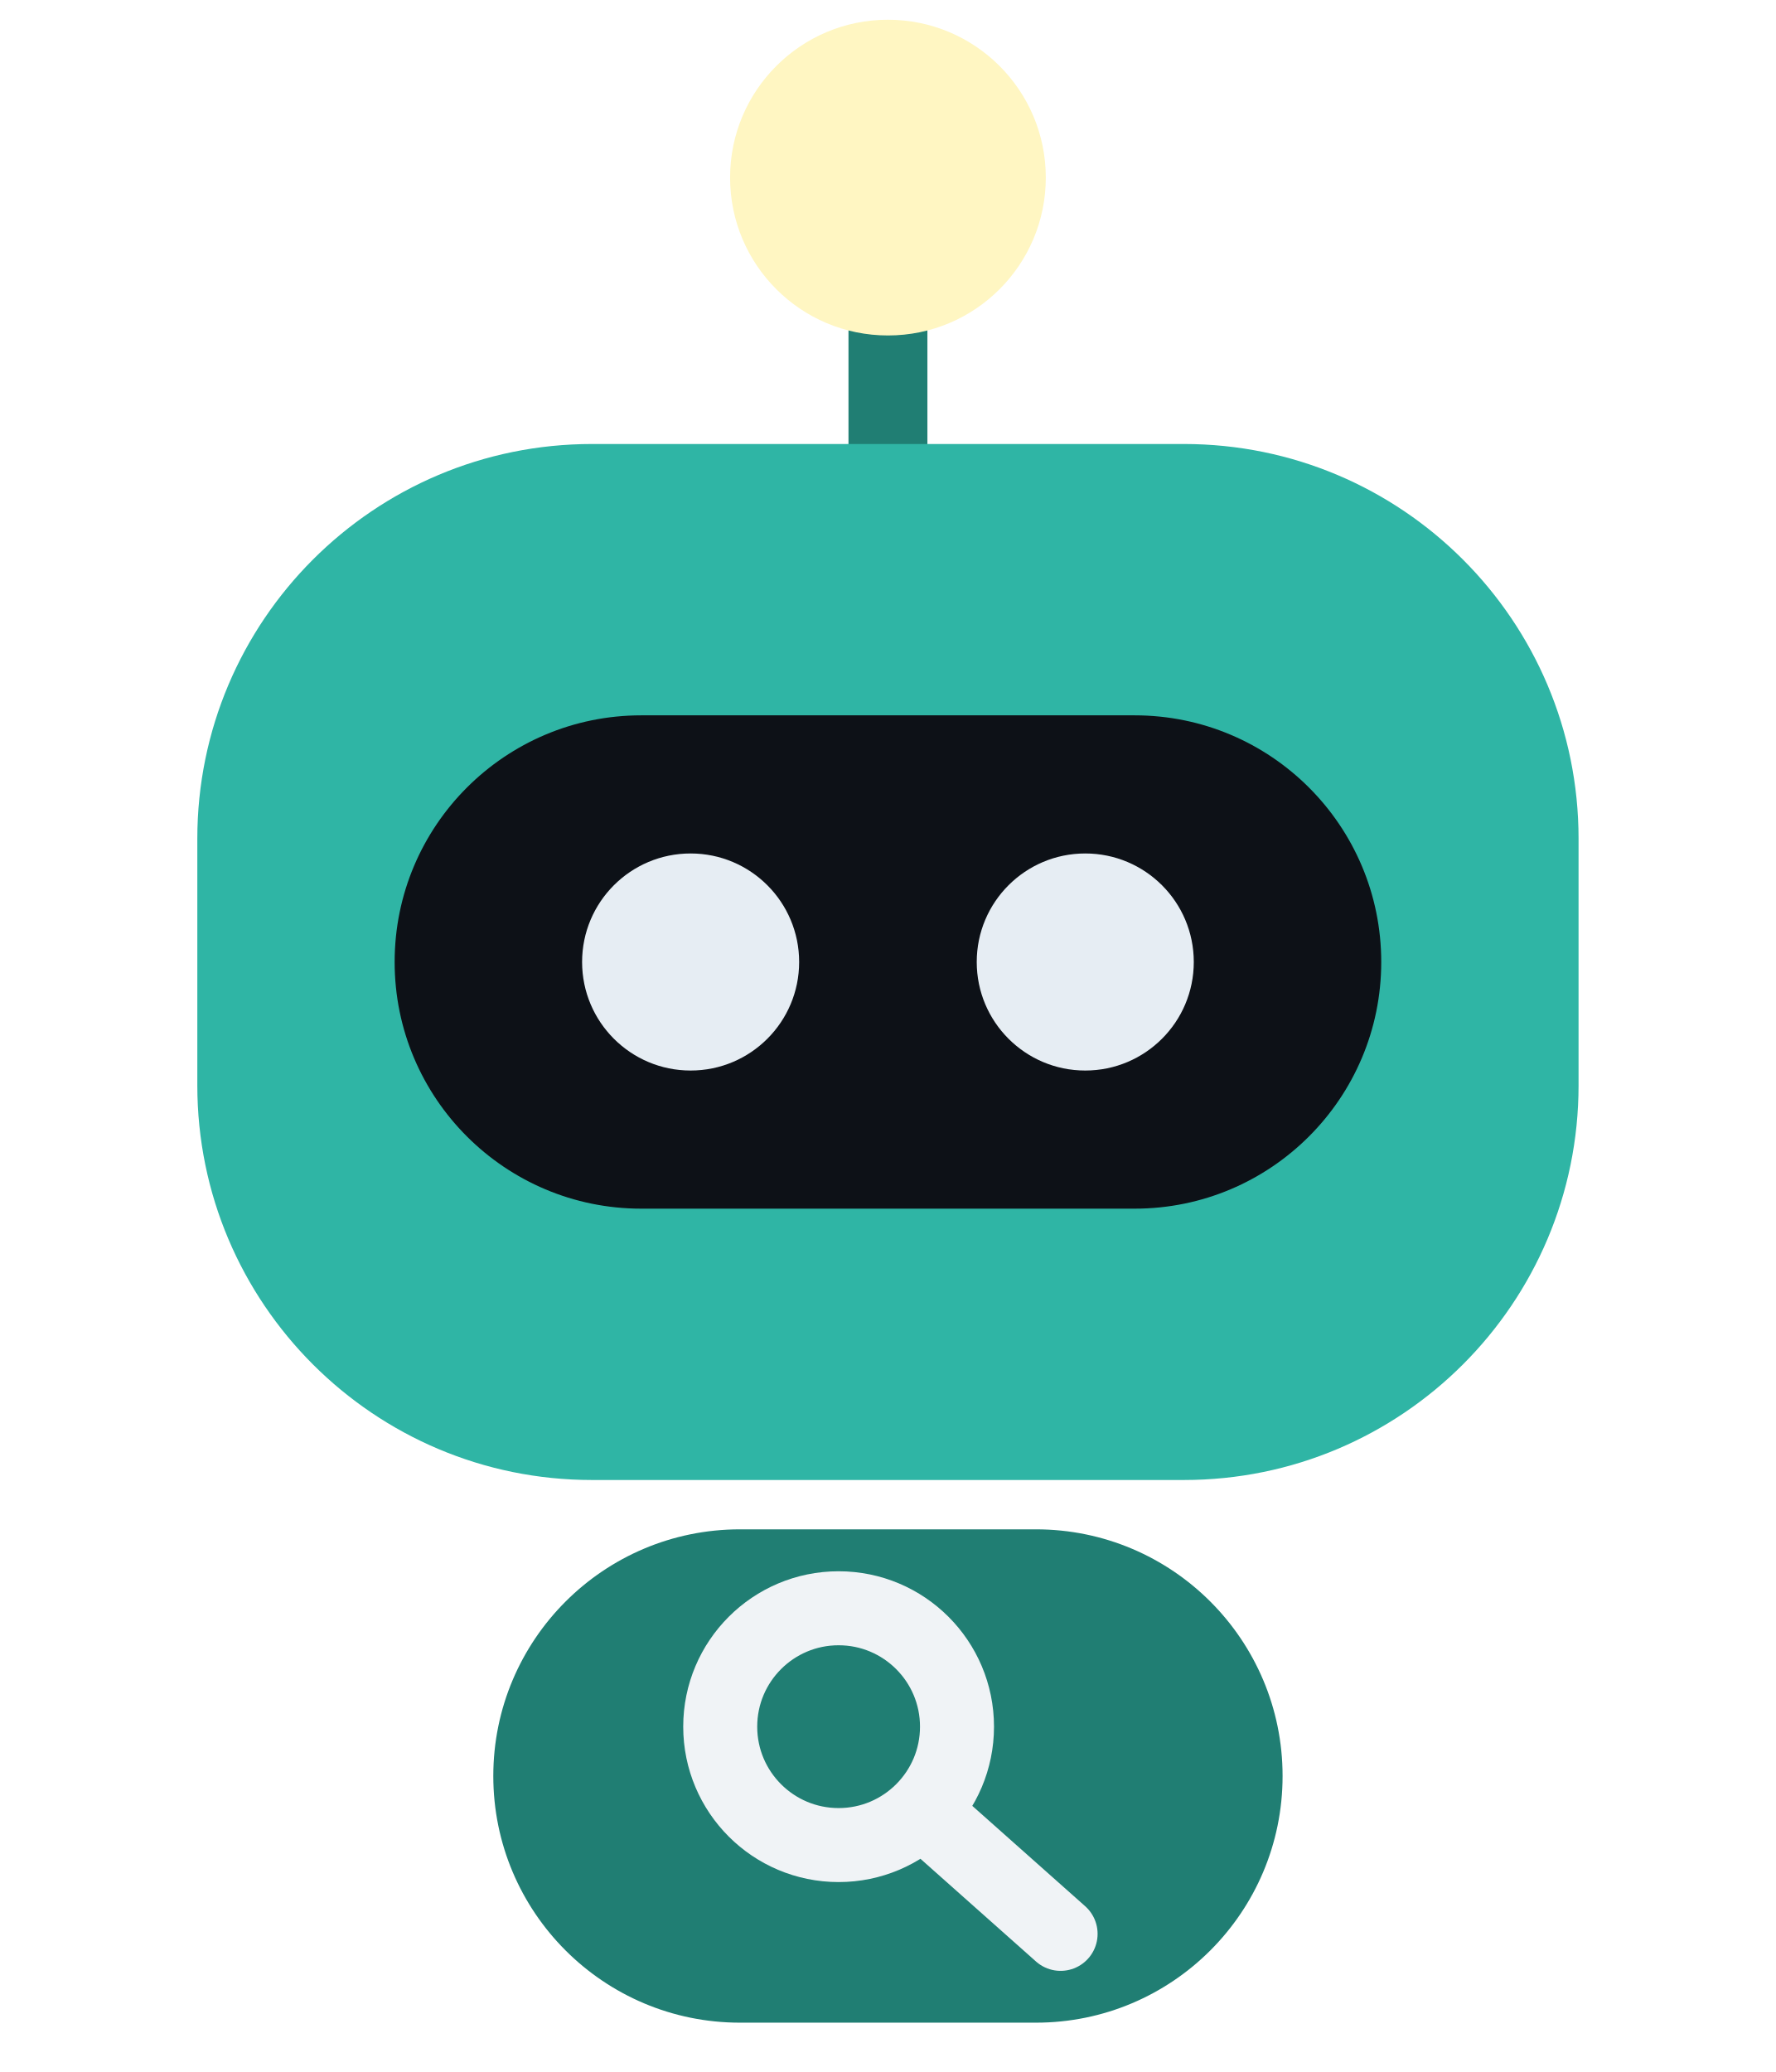
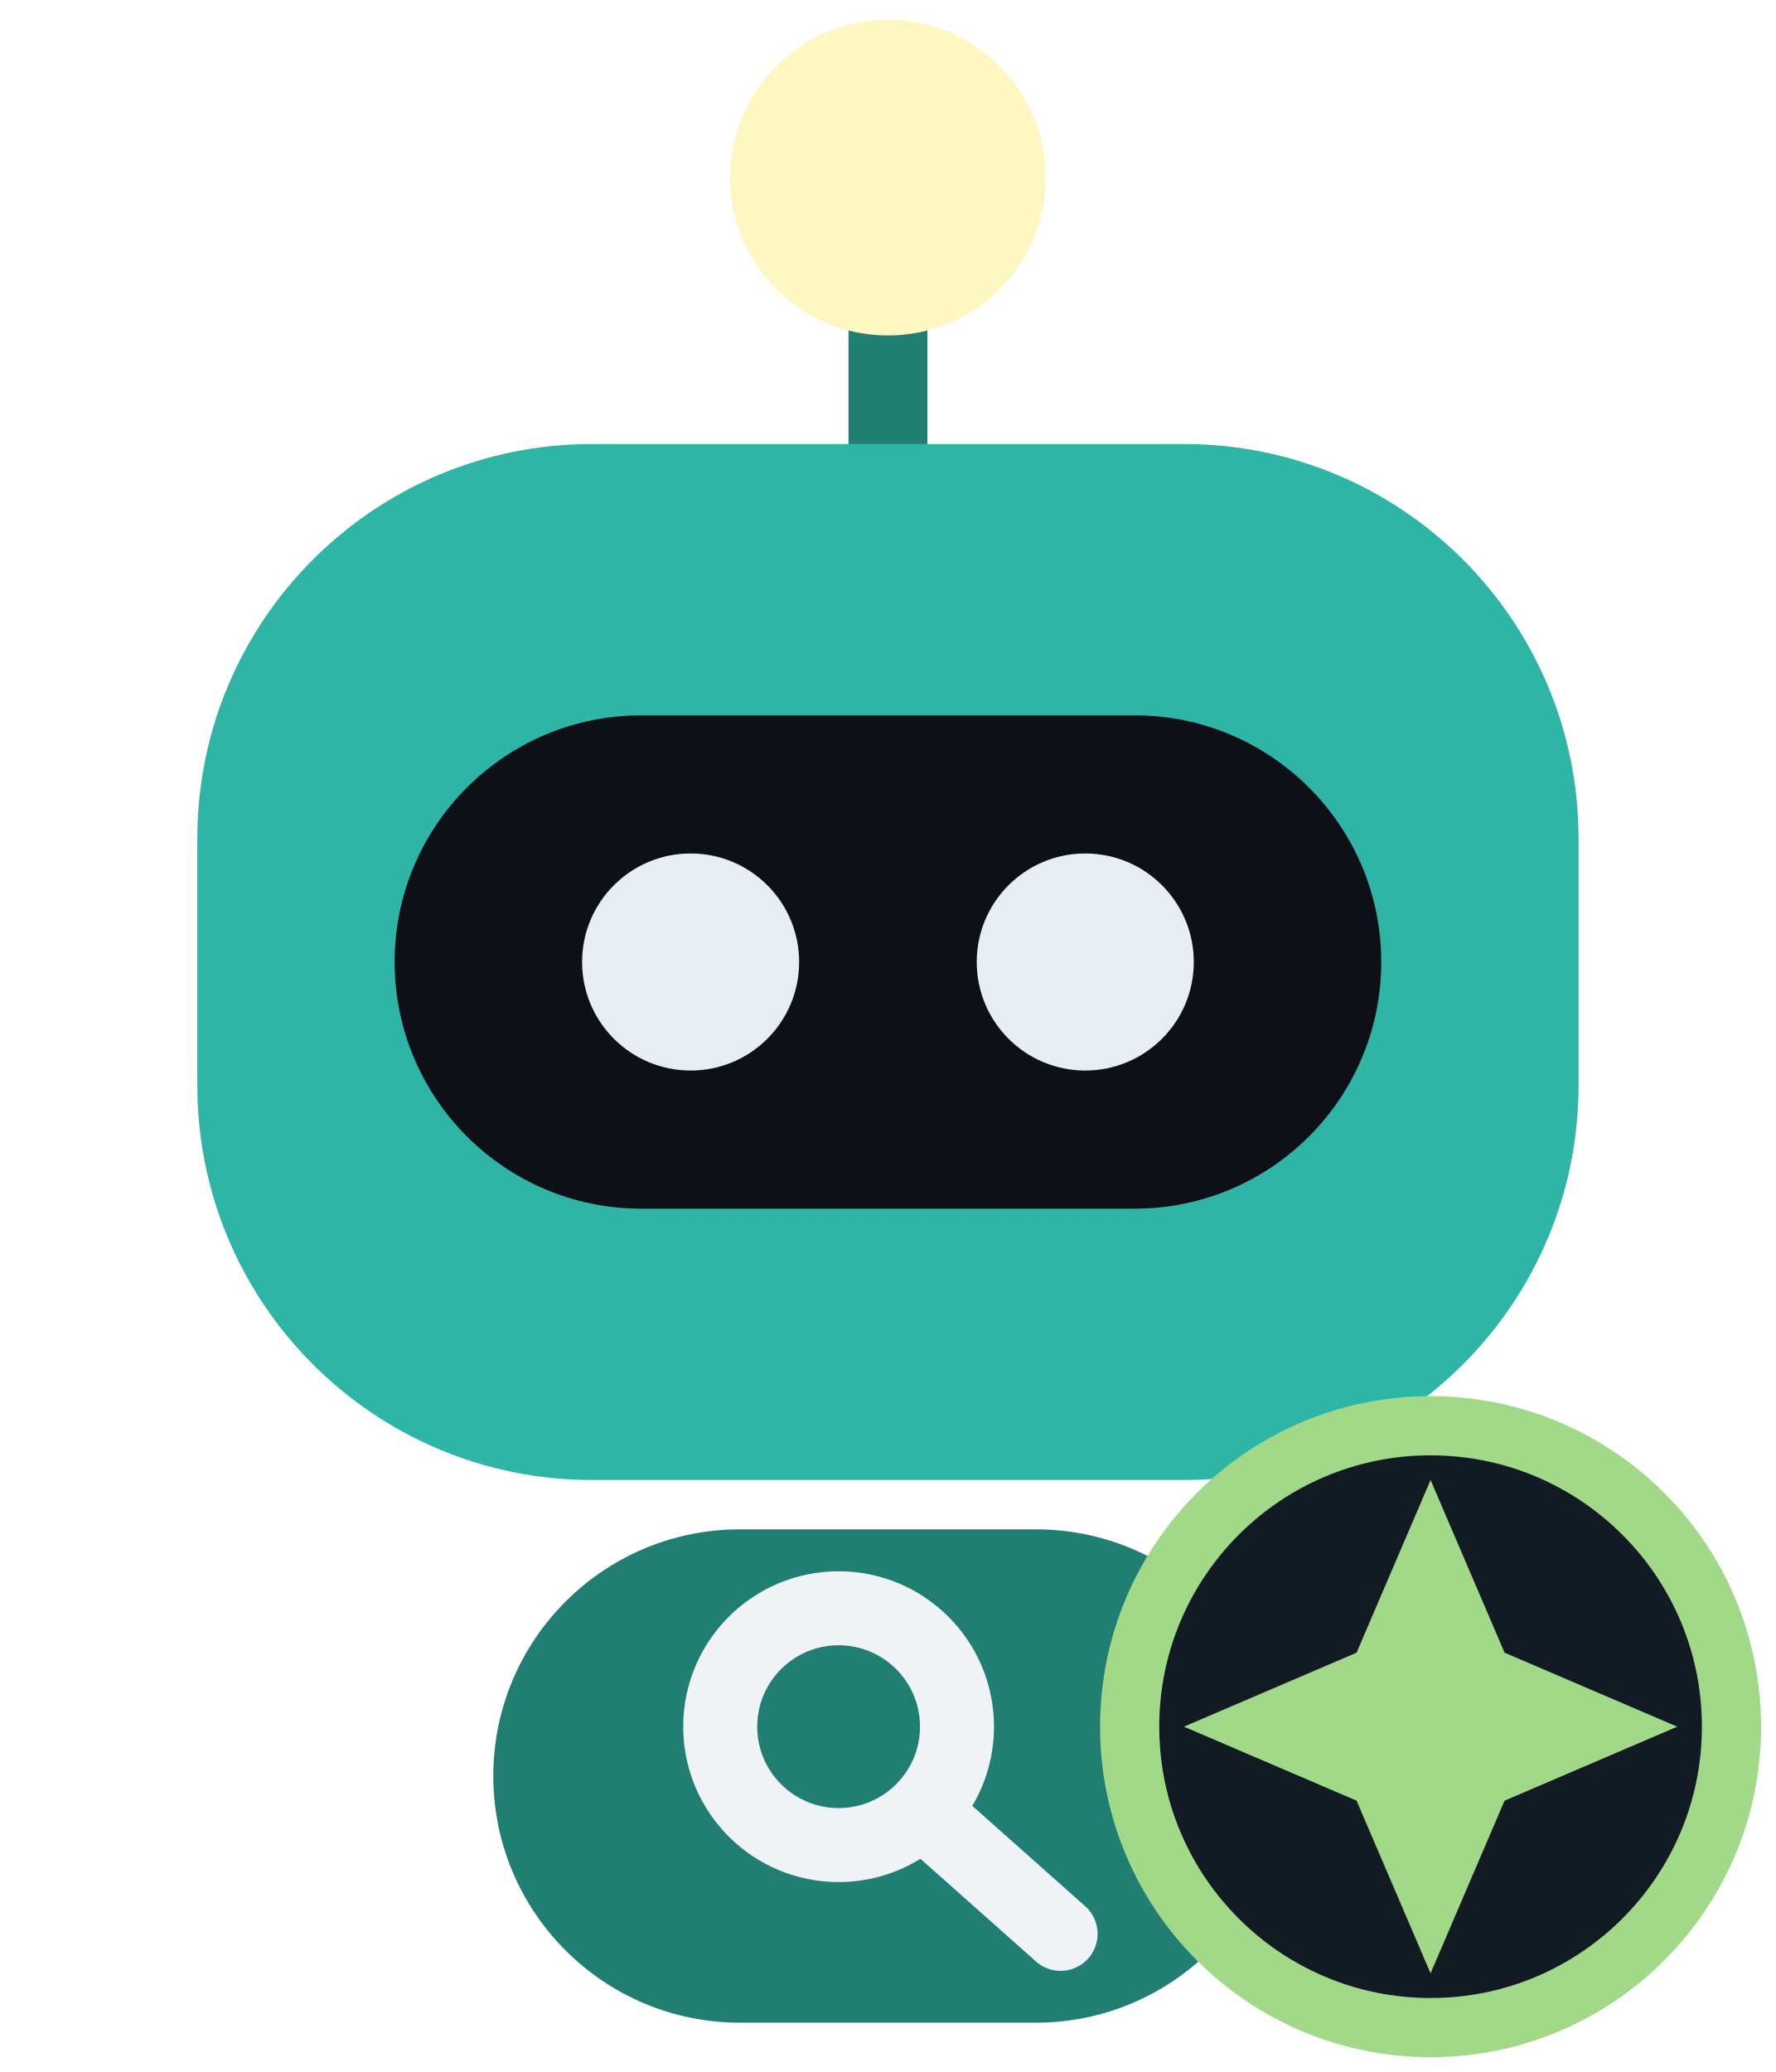
<svg xmlns="http://www.w3.org/2000/svg" viewBox="0 0 36 42" width="36" height="42">
  <path d="M18 10L18 5" fill="none" stroke="#207e73" stroke-width="1.6" stroke-linecap="round" stroke-linejoin="round" />
  <path d="M21.2 3.6A3.2 3.2 0 1 1 14.8 3.6A3.2 3.2 0 1 1 21.2 3.6" fill="#fff6c2" />
  <path d="M12 9H24A8 8 0 0 1 32 17V22A8 8 0 0 1 24 30H12A8 8 0 0 1 4 22V17A8 8 0 0 1 12 9Z" fill="#2fb5a5" />
  <path d="M13 14.5H23A5 5 0 0 1 28 19.5V19.5A5 5 0 0 1 23 24.5H13A5 5 0 0 1 8 19.5V19.5A5 5 0 0 1 13 14.5Z" fill="#0d1117" />
  <path d="M16.2 19.5A2.2 2.2 0 1 1 11.8 19.5A2.2 2.2 0 1 1 16.2 19.5" fill="#e6edf3" />
  <path d="M24.2 19.5A2.2 2.2 0 1 1 19.8 19.5A2.2 2.2 0 1 1 24.2 19.5" fill="#e6edf3" />
  <path d="M15 31H21A5 5 0 0 1 26 36V36A5 5 0 0 1 21 41H15A5 5 0 0 1 10 36V36A5 5 0 0 1 15 31Z" fill="#207e73" />
  <path d="M19.4 35A2.4 2.4 0 1 1 14.6 35A2.4 2.4 0 1 1 19.4 35M18.8 36.8L21.5 39.2" fill="none" stroke="#f0f3f6" stroke-width="1.5" stroke-linecap="round" stroke-linejoin="round" />
+   <g transform="translate(29 35)">
+     <circle r="6.1" fill="#121b24" stroke="#a2d989" stroke-width="1.2" />
+     <g fill="#a2d989" stroke-linecap="round" stroke-linejoin="round">
+       <path d="M0 -5L1.5 -1.5L5 0L1.5 1.5L0 5L-1.5 1.5L-5 0L-1.5 -1.5Z" />
+     </g>
+   </g>
</svg>
